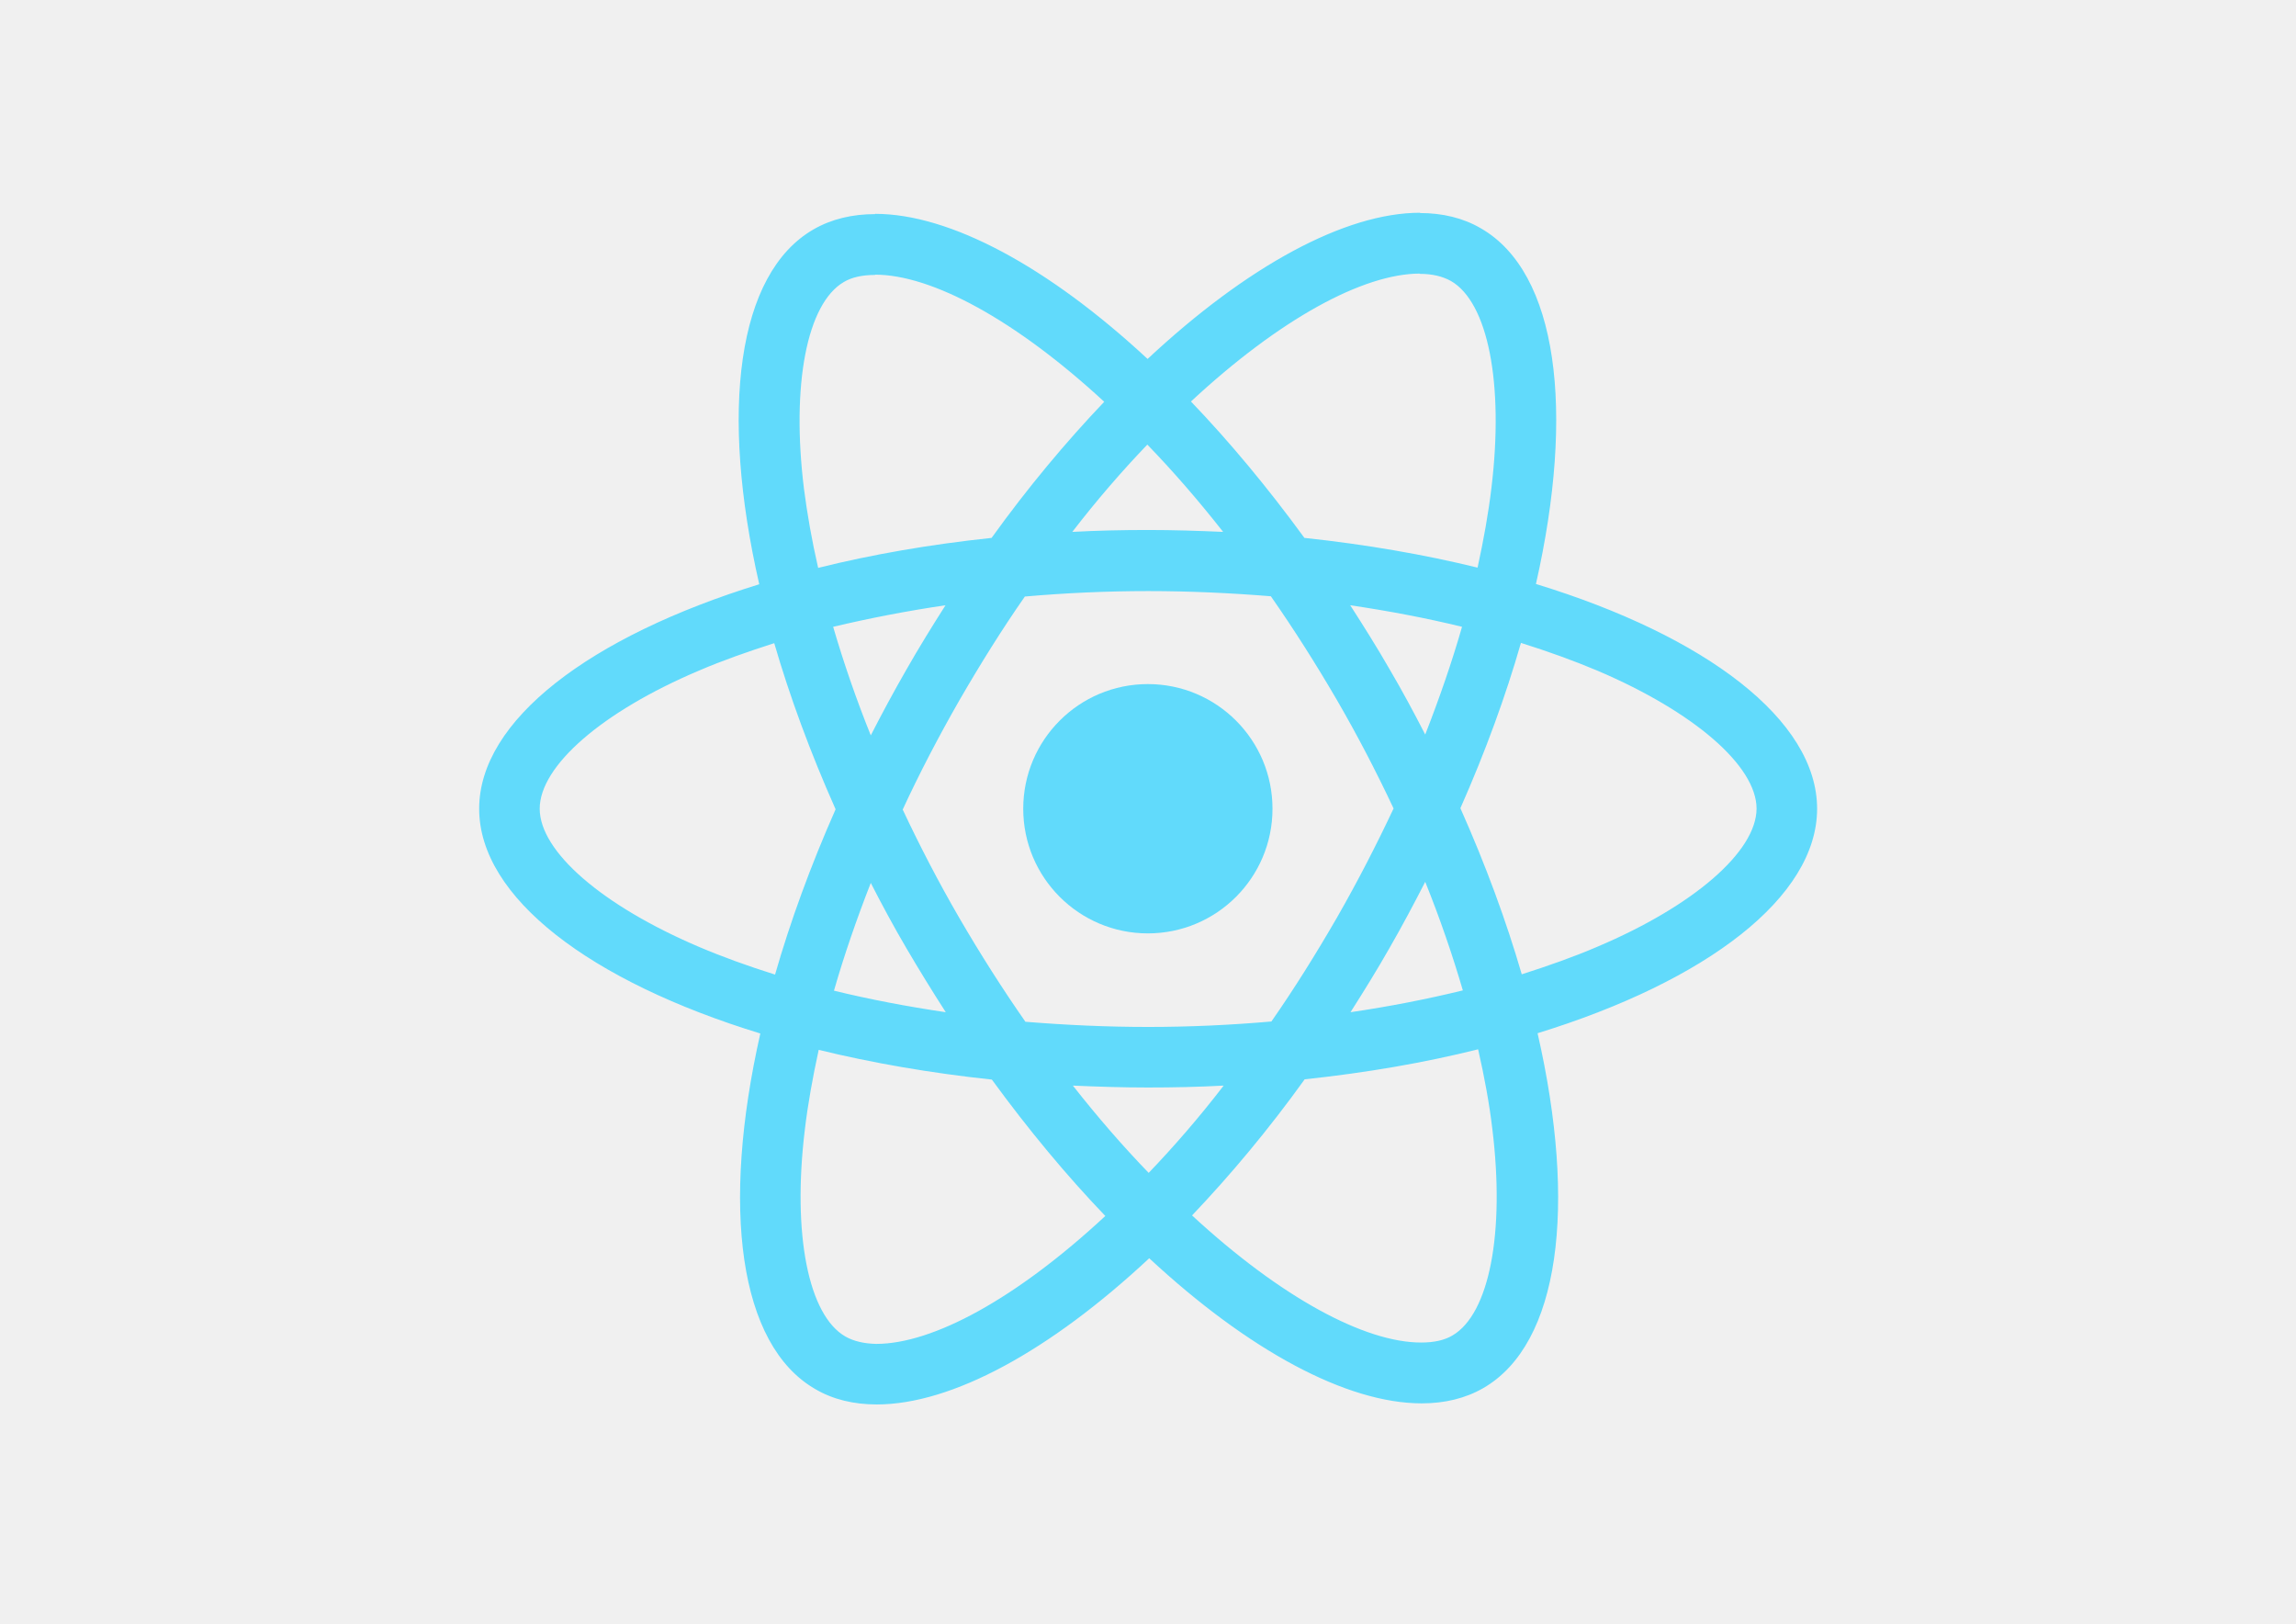
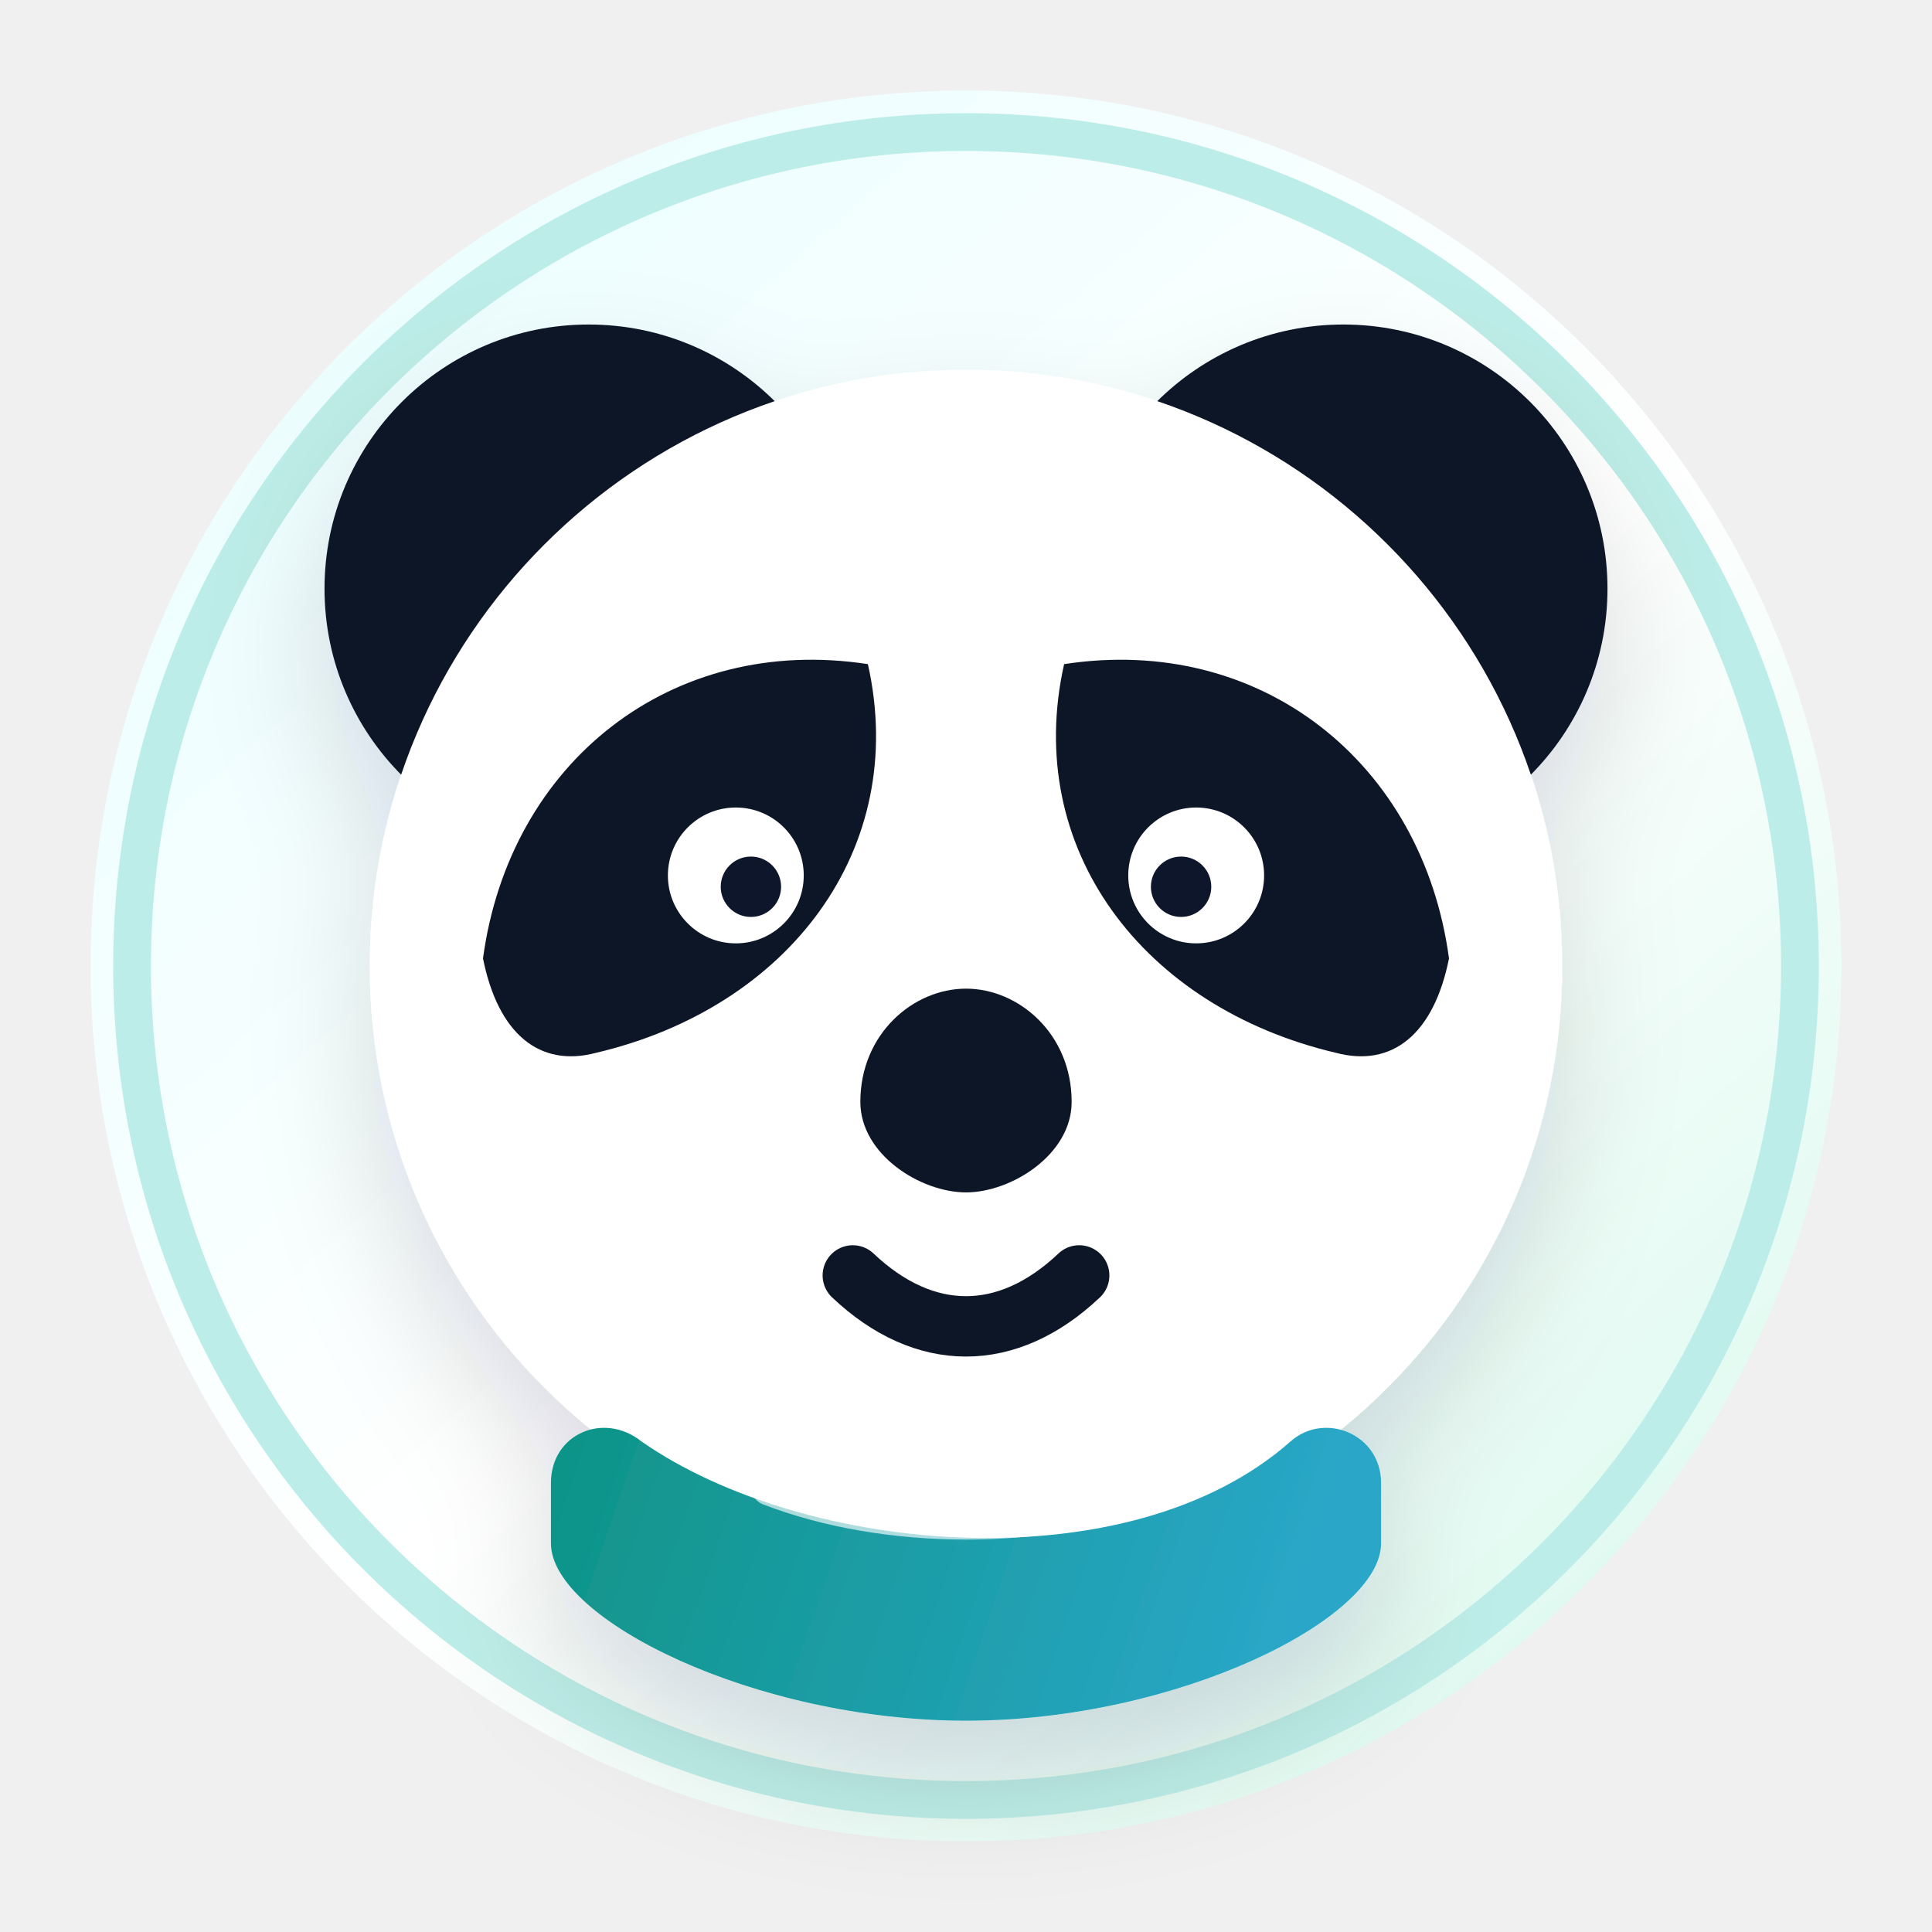
- <svg xmlns="http://www.w3.org/2000/svg" viewBox="0 0 841.9 595.3">
-   <g fill="#61DAFB">
-     <path d="M666.3 296.5c0-32.5-40.7-63.3-103.1-82.4 14.4-63.6 8-114.2-20.2-130.4-6.5-3.8-14.1-5.6-22.4-5.6v22.3c4.6 0 8.3.9 11.4 2.6 13.6 7.8 19.5 37.5 14.9 75.7-1.1 9.4-2.9 19.3-5.1 29.4-19.6-4.8-41-8.5-63.5-10.9-13.5-18.5-27.5-35.3-41.6-50 32.6-30.3 63.2-46.9 84-46.9V78c-27.5 0-63.5 19.6-99.9 53.6-36.4-33.8-72.4-53.2-99.9-53.2v22.3c20.7 0 51.4 16.5 84 46.6-14 14.7-28 31.4-41.3 49.9-22.6 2.4-44 6.1-63.6 11-2.3-10-4-19.7-5.2-29-4.7-38.2 1.1-67.9 14.6-75.8 3-1.8 6.9-2.6 11.5-2.6V78.5c-8.4 0-16 1.8-22.6 5.6-28.1 16.2-34.4 66.7-19.9 130.1-62.2 19.2-102.7 49.9-102.7 82.3 0 32.5 40.7 63.3 103.1 82.4-14.4 63.6-8 114.2 20.2 130.4 6.5 3.8 14.1 5.6 22.5 5.6 27.5 0 63.5-19.6 99.9-53.6 36.4 33.8 72.4 53.2 99.9 53.2 8.4 0 16-1.8 22.6-5.6 28.1-16.2 34.4-66.7 19.9-130.1 62-19.1 102.5-49.9 102.5-82.3zm-130.2-66.7c-3.7 12.9-8.3 26.2-13.5 39.5-4.1-8-8.4-16-13.1-24-4.6-8-9.5-15.8-14.4-23.4 14.2 2.1 27.9 4.7 41 7.9zm-45.8 106.5c-7.8 13.5-15.8 26.3-24.1 38.2-14.9 1.3-30 2-45.2 2-15.1 0-30.2-.7-45-1.9-8.3-11.9-16.4-24.6-24.2-38-7.6-13.1-14.5-26.4-20.8-39.8 6.2-13.4 13.2-26.8 20.7-39.9 7.8-13.5 15.8-26.3 24.1-38.2 14.9-1.3 30-2 45.2-2 15.1 0 30.2.7 45 1.9 8.3 11.9 16.4 24.6 24.2 38 7.6 13.1 14.5 26.4 20.8 39.8-6.3 13.4-13.2 26.8-20.7 39.9zm32.3-13c5.4 13.4 10 26.8 13.8 39.8-13.1 3.2-26.9 5.9-41.2 8 4.9-7.7 9.8-15.6 14.4-23.7 4.6-8 8.9-16.1 13-24.1zM421.2 430c-9.3-9.6-18.6-20.3-27.8-32 9 .4 18.2.7 27.5.7 9.4 0 18.7-.2 27.8-.7-9 11.7-18.3 22.4-27.5 32zm-74.4-58.9c-14.2-2.1-27.9-4.7-41-7.9 3.7-12.9 8.3-26.2 13.5-39.5 4.1 8 8.4 16 13.1 24 4.7 8 9.5 15.8 14.4 23.4zM420.7 163c9.3 9.6 18.6 20.3 27.8 32-9-.4-18.2-.7-27.5-.7-9.4 0-18.7.2-27.8.7 9-11.7 18.3-22.4 27.5-32zm-74 58.9c-4.9 7.7-9.8 15.6-14.4 23.7-4.6 8-8.9 16-13 24-5.4-13.4-10-26.8-13.8-39.8 13.1-3.1 26.9-5.8 41.2-7.9zm-90.5 125.2c-35.4-15.1-58.3-34.9-58.3-50.6 0-15.7 22.9-35.6 58.3-50.6 8.6-3.7 18-7 27.7-10.1 5.7 19.6 13.2 40 22.5 60.9-9.2 20.8-16.6 41.1-22.2 60.6-9.9-3.1-19.3-6.5-28-10.2zM310 490c-13.6-7.8-19.5-37.5-14.9-75.7 1.1-9.4 2.9-19.3 5.1-29.4 19.6 4.8 41 8.5 63.5 10.9 13.5 18.5 27.5 35.3 41.6 50-32.6 30.3-63.2 46.9-84 46.9-4.5-.1-8.3-1-11.3-2.7zm237.2-76.2c4.7 38.2-1.1 67.9-14.6 75.8-3 1.8-6.9 2.6-11.5 2.6-20.7 0-51.4-16.5-84-46.6 14-14.7 28-31.4 41.3-49.9 22.6-2.4 44-6.1 63.6-11 2.3 10.1 4.1 19.8 5.2 29.1zm38.5-66.7c-8.6 3.7-18 7-27.7 10.1-5.7-19.6-13.2-40-22.5-60.9 9.2-20.8 16.6-41.1 22.2-60.6 9.9 3.1 19.3 6.5 28.1 10.2 35.4 15.1 58.3 34.9 58.3 50.6-.1 15.7-23 35.6-58.4 50.6zM320.8 78.4z" />
-     <circle cx="420.9" cy="296.5" r="45.7" />
-     <path d="M520.5 78.1z" />
+ <svg xmlns="http://www.w3.org/2000/svg" id="restaurant-pos-panda-logo" viewBox="0 0 512 512" role="img" aria-labelledby="title desc">
+   <defs>
+     <linearGradient id="panda-bg" x1="92" y1="72" x2="420" y2="440" gradientUnits="userSpaceOnUse">
+       <stop stop-color="#ECFEFF" />
+       <stop offset="0.54" stop-color="#FFFFFF" />
+       <stop offset="1" stop-color="#DFFAF0" />
+     </linearGradient>
+     <linearGradient id="panda-accent" x1="162" y1="346" x2="350" y2="410" gradientUnits="userSpaceOnUse">
+       <stop stop-color="#0F9488" />
+       <stop offset="1" stop-color="#2AA7C8" />
+     </linearGradient>
+     <filter id="soft-shadow" x="-20%" y="-20%" width="140%" height="140%">
+       <feDropShadow dx="0" dy="16" stdDeviation="16" flood-color="#0F172A" flood-opacity="0.14" />
+     </filter>
+   </defs>
+   <circle cx="256" cy="256" r="232" fill="url(#panda-bg)" />
+   <circle cx="256" cy="256" r="221" fill="none" stroke="#BDEDE8" stroke-width="10" />
+   <g class="panda-face" filter="url(#soft-shadow)">
+     <circle cx="156" cy="156" r="70" fill="#111827" />
+     <circle cx="356" cy="156" r="70" fill="#111827" />
+     <circle cx="256" cy="256" r="158" fill="#FFFFFF" />
+     <path d="M128 254c7-52 50-86 102-78 11 49-21 91-72 103-15 4-26-5-30-25Z" fill="#111827" />
+     <path d="M384 254c-7-52-50-86-102-78-11 49 21 91 72 103 15 4 26-5 30-25Z" fill="#111827" />
+     <circle cx="195" cy="232" r="18" fill="#FFFFFF" />
+     <circle cx="317" cy="232" r="18" fill="#FFFFFF" />
+     <circle cx="199" cy="235" r="8" fill="#0F172A" />
+     <circle cx="313" cy="235" r="8" fill="#0F172A" />
+     <path d="M228 292c0-18 14-30 28-30s28 12 28 30c0 14-16 24-28 24s-28-10-28-24Z" fill="#111827" />
+     <path d="M226 338c19 18 41 18 60 0" fill="none" stroke="#111827" stroke-width="16" stroke-linecap="round" />
+     <path d="M170 382c43 30 129 38 172 0 9-8 24-2 24 11v16c0 20-54 47-110 47s-110-27-110-47v-16c0-13 14-19 24-11Z" fill="url(#panda-accent)" />
+     <path d="M204 394c31 12 73 12 104 0" fill="none" stroke="#FFFFFF" stroke-opacity="0.65" stroke-width="10" stroke-linecap="round" />
  </g>
</svg>
